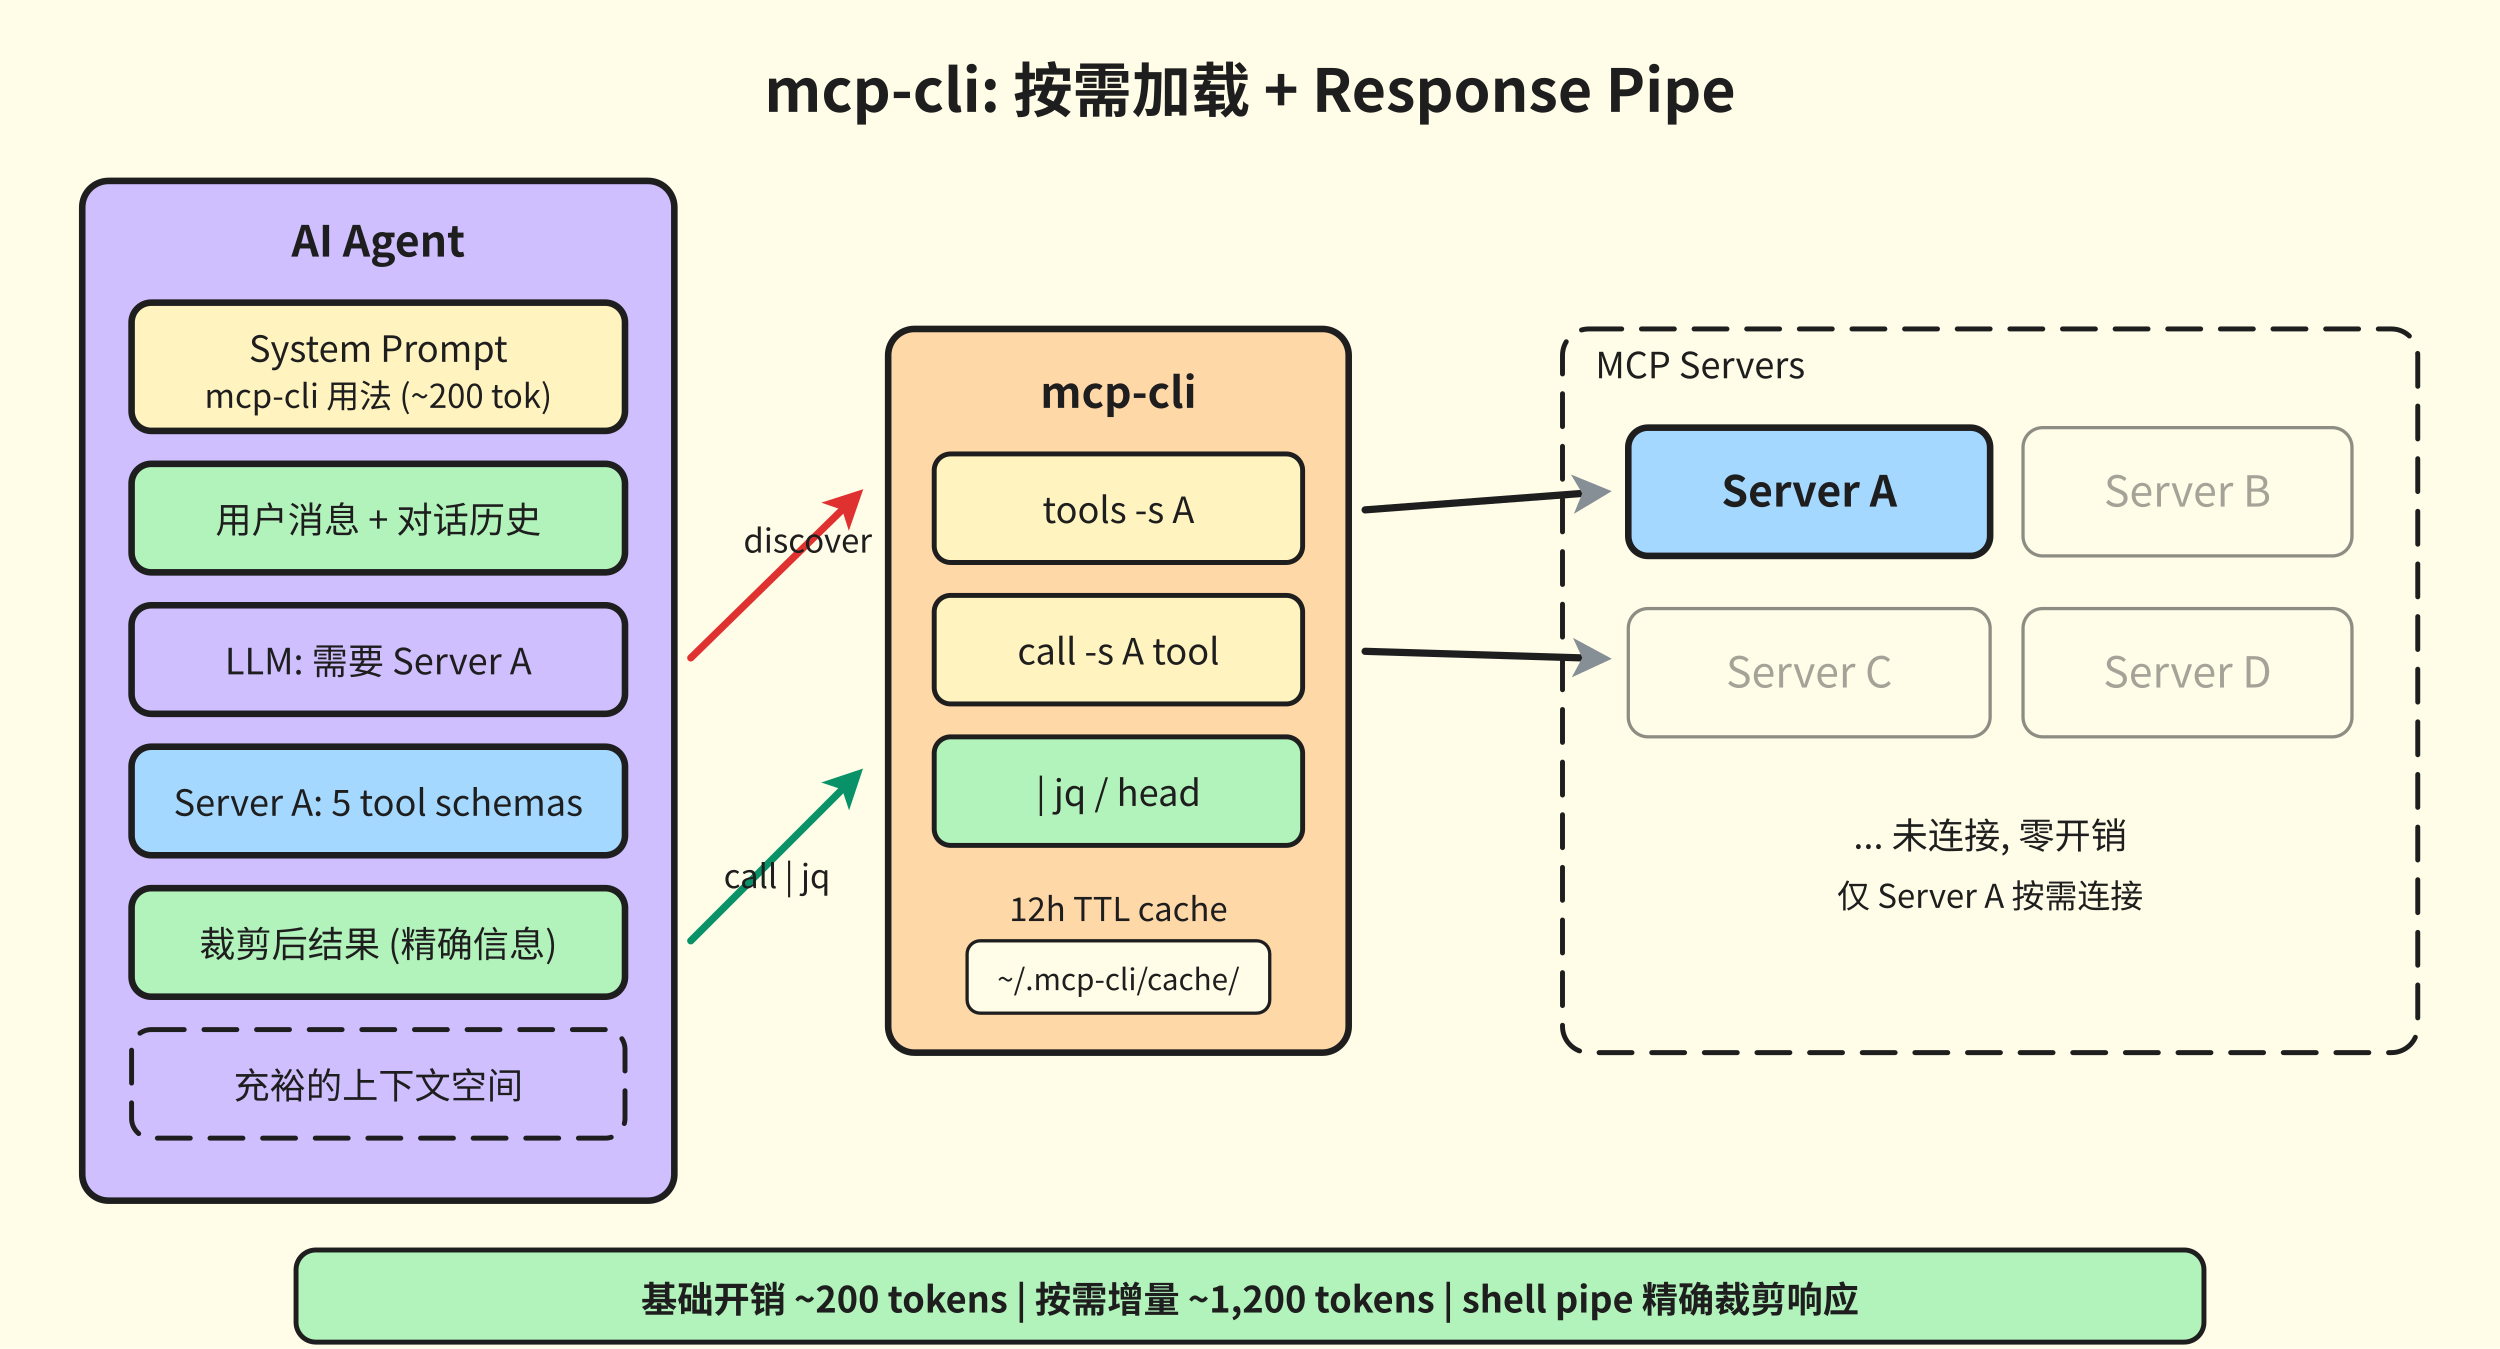
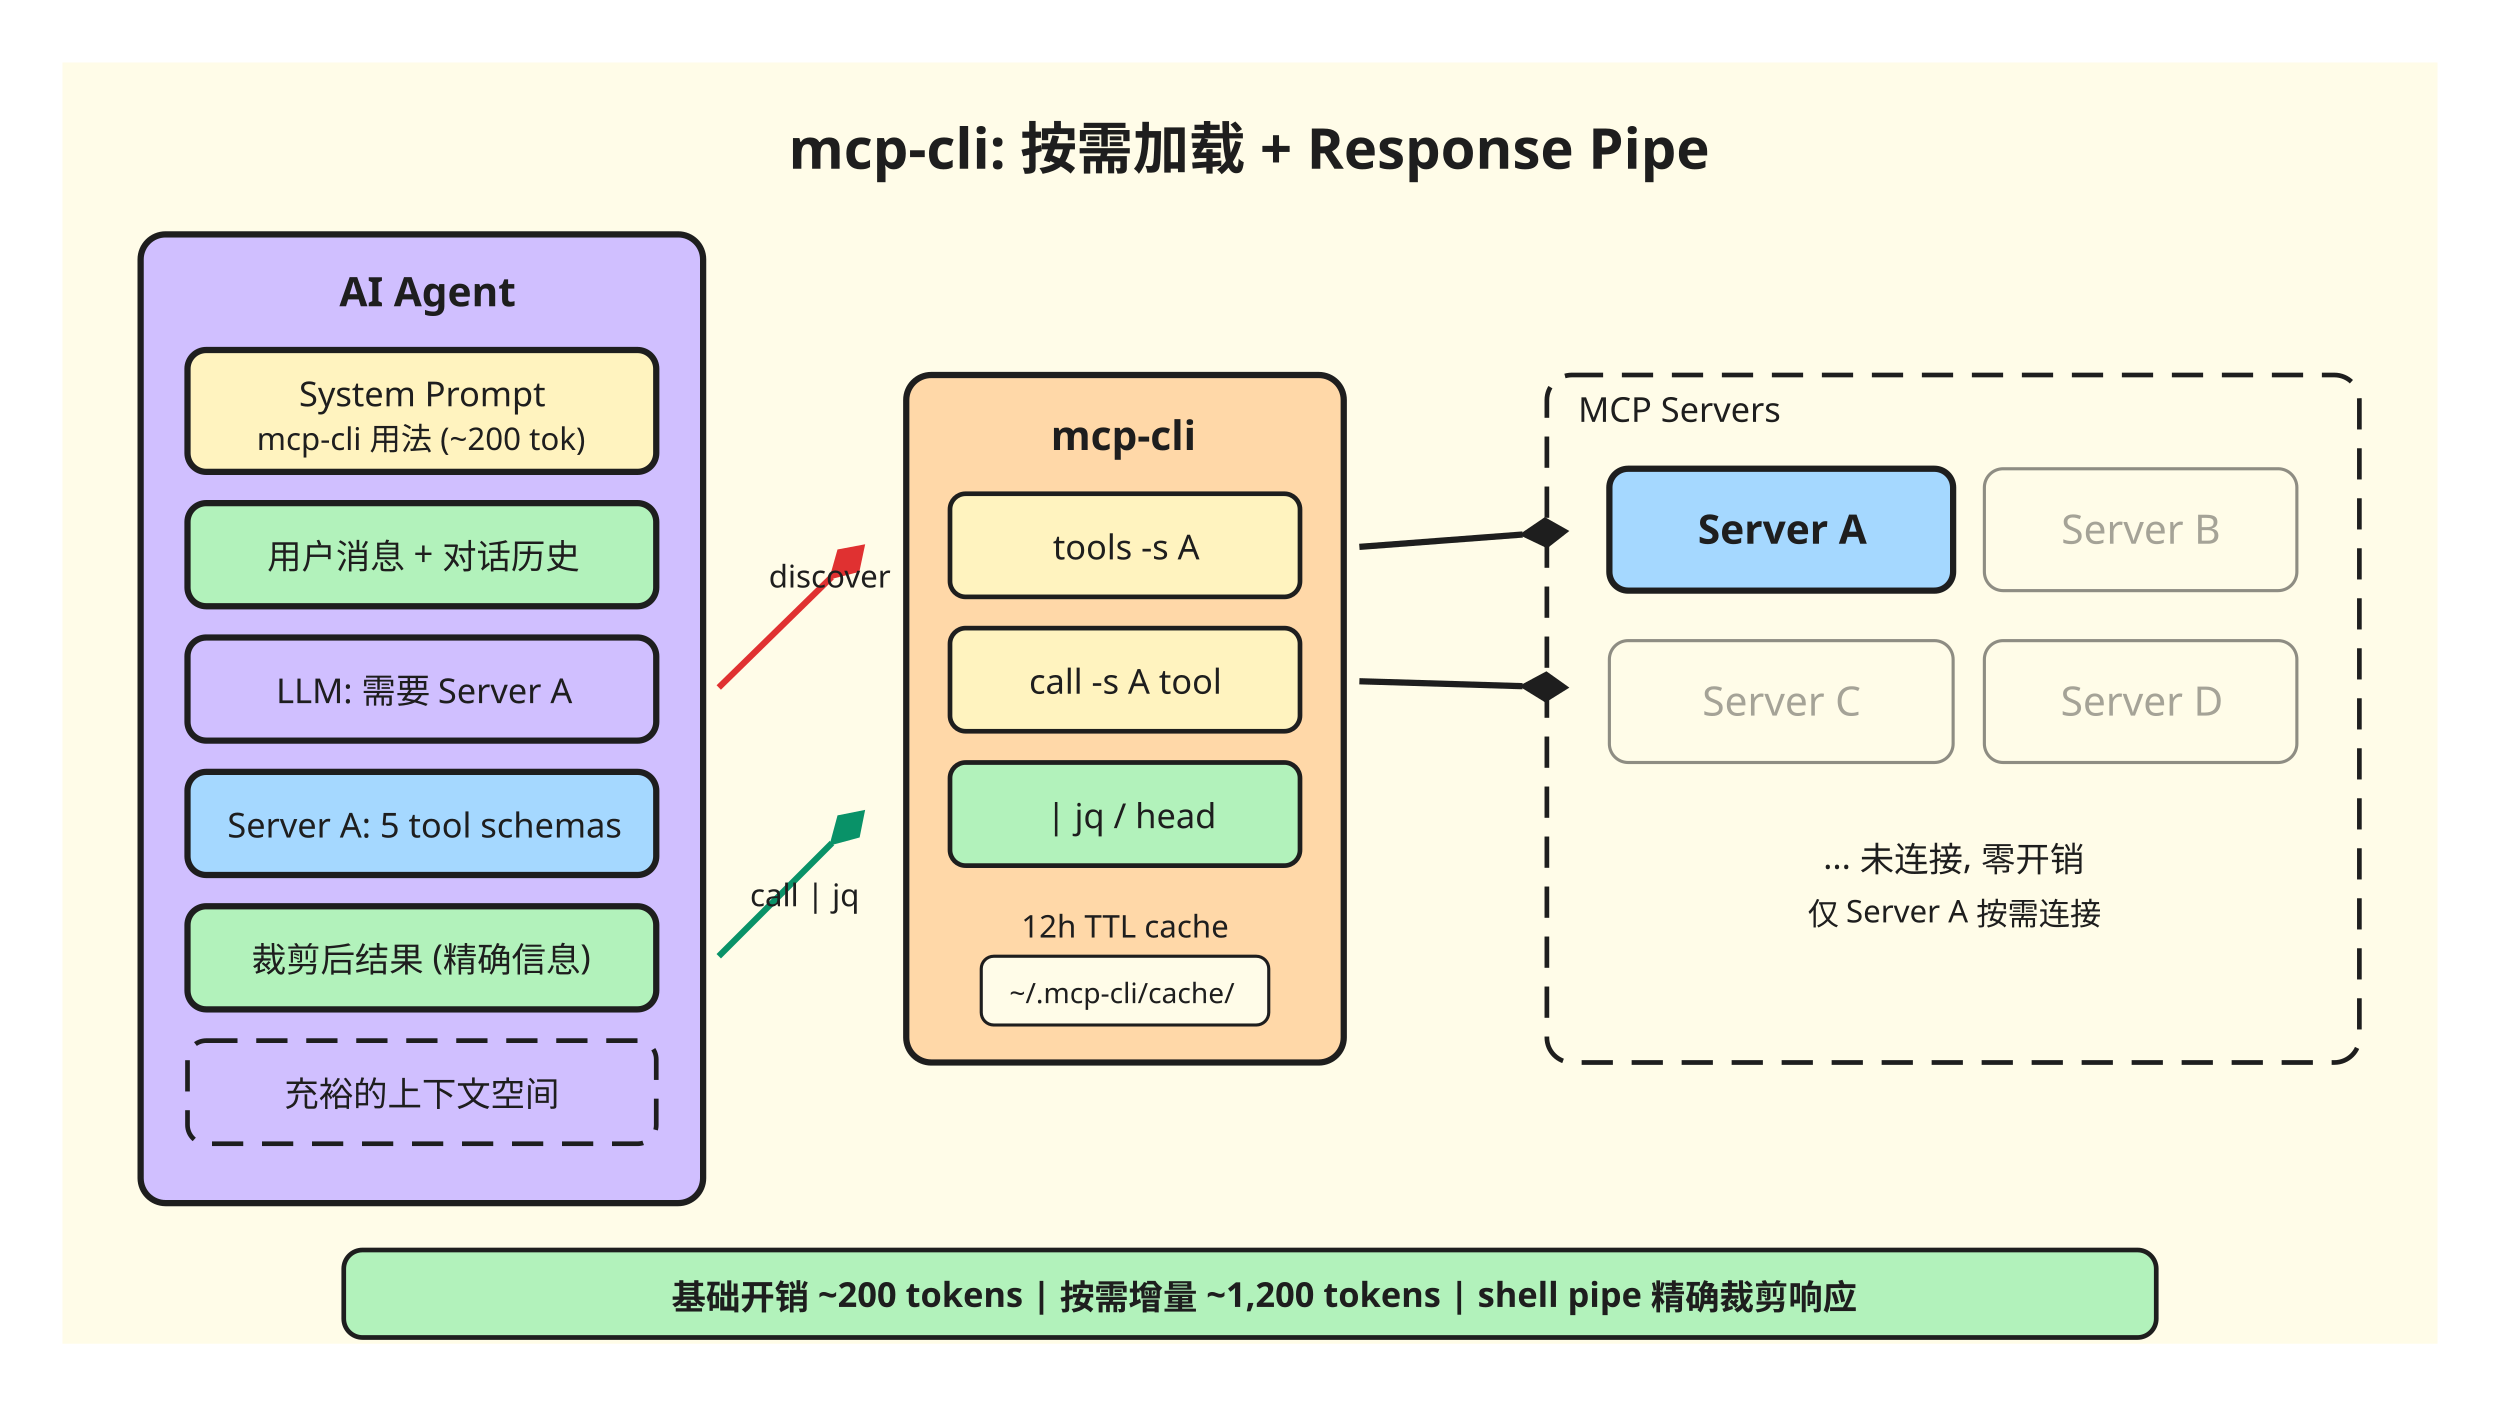
- <svg xmlns="http://www.w3.org/2000/svg" viewBox="0 0 760 410" width="760">
-   <style>
-     text { font-family: 'Patrick Hand', 'LXGW WenKai', 'PingFang SC', 'Microsoft YaHei', 'Noto Sans CJK SC', cursive; }
-   </style>
+ <svg xmlns="http://www.w3.org/2000/svg" width="800" height="450" viewBox="-20 -20 800 450">
  <defs>
-     <marker id="arr-red" markerWidth="12" markerHeight="12" refX="3" refY="6" orient="auto" markerUnits="userSpaceOnUse">
-       <path d="M0,0 L12,6 L0,12 L3,6 z" fill="#e03131" />
-     </marker>
-     <marker id="arr-teal" markerWidth="12" markerHeight="12" refX="3" refY="6" orient="auto" markerUnits="userSpaceOnUse">
-       <path d="M0,0 L12,6 L0,12 L3,6 z" fill="#099268" />
-     </marker>
-     <marker id="arr-gray" markerWidth="12" markerHeight="12" refX="3" refY="6" orient="auto" markerUnits="userSpaceOnUse">
-       <path d="M0,0 L12,6 L0,12 L3,6 z" fill="#868e96" />
+     <marker id="connector-arrow-0" markerUnits="userSpaceOnUse" markerWidth="40" markerHeight="40" refX="13.8" refY="0" orient="auto" overflow="visible">
+       <path fill="#e03131" stroke="none" d="M -1.2 0 L 7.5 -5 L 15 0 L 7.5 5 Z" />
+     </marker>
+     <marker id="connector-arrow-1" markerUnits="userSpaceOnUse" markerWidth="40" markerHeight="40" refX="13.8" refY="0" orient="auto" overflow="visible">
+       <path fill="#099268" stroke="none" d="M -1.2 0 L 7.5 -5 L 15 0 L 7.5 5 Z" />
+     </marker>
+     <marker id="connector-arrow-2" markerUnits="userSpaceOnUse" markerWidth="40" markerHeight="40" refX="13.8" refY="0" orient="auto" overflow="visible">
+       <path fill="#1e1e1e" stroke="none" d="M -1.2 0 L 7.5 -5 L 15 0 L 7.5 5 Z" />
+     </marker>
+     <marker id="connector-arrow-3" markerUnits="userSpaceOnUse" markerWidth="40" markerHeight="40" refX="13.8" refY="0" orient="auto" overflow="visible">
+       <path fill="#1e1e1e" stroke="none" d="M -1.2 0 L 7.5 -5 L 15 0 L 7.5 5 Z" />
    </marker>
  </defs>
-   <rect width="760" height="410" fill="#fffce8" />
-   <text x="380" y="34" font-size="18" font-weight="700" fill="#1e1e1e" text-anchor="middle">mcp-cli: 按需加载 + Response Pipe</text>
-   <rect x="25" y="55" width="180" height="310" rx="8" fill="#d0bfff" stroke="#1e1e1e" stroke-width="2" stroke-linejoin="round" />
-   <text x="115" y="78" font-size="13" font-weight="700" fill="#1e1e1e" text-anchor="middle">AI Agent</text>
-   <rect x="40" y="92" width="150" height="39" rx="6" fill="#fff3bf" stroke="#1e1e1e" stroke-width="2" stroke-linejoin="round" />
-   <text x="115" y="110" font-size="11" fill="#1e1e1e" text-anchor="middle">System Prompt</text>
-   <text x="115" y="124" font-size="10" fill="#1e1e1e" text-anchor="middle">mcp-cli 用法 (~200 tok)</text>
-   <rect x="40" y="141" width="150" height="33" rx="6" fill="#b2f2bb" stroke="#1e1e1e" stroke-width="2" stroke-linejoin="round" />
-   <text x="115" y="162" font-size="11" fill="#1e1e1e" text-anchor="middle">用户消息 + 对话历史</text>
-   <rect x="40" y="184" width="150" height="33" rx="6" fill="#d0bfff" stroke="#1e1e1e" stroke-width="2" stroke-linejoin="round" />
-   <text x="115" y="205" font-size="11" fill="#1e1e1e" text-anchor="middle">LLM: 需要 Server A</text>
-   <rect x="40" y="227" width="150" height="33" rx="6" fill="#a5d8ff" stroke="#1e1e1e" stroke-width="2" stroke-linejoin="round" />
-   <text x="115" y="248" font-size="11" fill="#1e1e1e" text-anchor="middle">Server A: 5 tool schemas</text>
-   <rect x="40" y="270" width="150" height="33" rx="6" fill="#b2f2bb" stroke="#1e1e1e" stroke-width="2" stroke-linejoin="round" />
-   <text x="115" y="291" font-size="11" fill="#1e1e1e" text-anchor="middle">裁剪后结果 (精确信息)</text>
-   <rect x="40" y="313" width="150" height="33" rx="6" fill="none" stroke="#1e1e1e" stroke-width="1.5" stroke-dasharray="10,6" stroke-linecap="round" stroke-linejoin="round" />
-   <text x="115" y="334" font-size="11" fill="#1e1e1e" text-anchor="middle">充裕的上下文空间</text>
-   <rect x="270" y="100" width="140" height="220" rx="8" fill="#ffd8a8" stroke="#1e1e1e" stroke-width="2" stroke-linejoin="round" />
-   <text x="340" y="124" font-size="13" font-weight="700" fill="#1e1e1e" text-anchor="middle">mcp-cli</text>
-   <rect x="284" y="138" width="112" height="33" rx="5" fill="#fff3bf" stroke="#1e1e1e" stroke-width="1.5" stroke-linejoin="round" />
-   <text x="340" y="159" font-size="11" fill="#1e1e1e" text-anchor="middle">tools -s A</text>
-   <rect x="284" y="181" width="112" height="33" rx="5" fill="#fff3bf" stroke="#1e1e1e" stroke-width="1.5" stroke-linejoin="round" />
-   <text x="340" y="202" font-size="11" fill="#1e1e1e" text-anchor="middle">call -s A tool</text>
-   <rect x="284" y="224" width="112" height="33" rx="5" fill="#b2f2bb" stroke="#1e1e1e" stroke-width="1.5" stroke-linejoin="round" />
-   <text x="340" y="245" font-size="11" fill="#1e1e1e" text-anchor="middle">| jq / head</text>
-   <text x="340" y="280" font-size="10" fill="#1e1e1e" text-anchor="middle">12h TTL cache</text>
-   <rect x="294" y="286" width="92" height="22" rx="4" fill="#fffce8" stroke="#1e1e1e" stroke-width="1" stroke-linejoin="round" />
-   <text x="340" y="301" font-size="9" fill="#1e1e1e" text-anchor="middle">~/.mcp-cli/cache/</text>
-   <rect x="475" y="100" width="260" height="220" rx="8" fill="none" stroke="#1e1e1e" stroke-width="1.5" stroke-dasharray="10,6" stroke-linecap="round" stroke-linejoin="round" />
-   <text x="485" y="115" font-size="11" fill="#1e1e1e">MCP Servers</text>
-   <rect x="495" y="130" width="110" height="39" rx="6" fill="#a5d8ff" stroke="#1e1e1e" stroke-width="2" stroke-linejoin="round" />
-   <text x="550" y="154" font-size="13" font-weight="700" fill="#1e1e1e" text-anchor="middle">Server A</text>
-   <rect x="615" y="130" width="100" height="39" rx="6" fill="#fffce8" stroke="#1e1e1e" stroke-width="1" stroke-linejoin="round" opacity="0.5" />
-   <text x="665" y="154" font-size="13" fill="#1e1e1e" text-anchor="middle" opacity="0.4">Server B</text>
-   <rect x="495" y="185" width="110" height="39" rx="6" fill="#fffce8" stroke="#1e1e1e" stroke-width="1" stroke-linejoin="round" opacity="0.5" />
-   <text x="550" y="209" font-size="13" fill="#1e1e1e" text-anchor="middle" opacity="0.4">Server C</text>
-   <rect x="615" y="185" width="100" height="39" rx="6" fill="#fffce8" stroke="#1e1e1e" stroke-width="1" stroke-linejoin="round" opacity="0.5" />
-   <text x="665" y="209" font-size="13" fill="#1e1e1e" text-anchor="middle" opacity="0.4">Server D</text>
-   <text x="605" y="258" font-size="11" fill="#1e1e1e" text-anchor="middle">... 未连接, 零开销</text>
-   <text x="605" y="276" font-size="10" fill="#1e1e1e" text-anchor="middle">仅 Server A 按需连接</text>
-   <path d="M210,200 L 256,155" fill="none" stroke="#e03131" stroke-width="2.2" stroke-linecap="round" stroke-linejoin="round" marker-end="url(#arr-red)" />
-   <text x="226" y="168" font-size="10" fill="#1e1e1e">discover</text>
-   <path d="M210,286 L 256,240" fill="none" stroke="#099268" stroke-width="2.2" stroke-linecap="round" stroke-linejoin="round" marker-end="url(#arr-teal)" />
-   <text x="220" y="270" font-size="10" fill="#1e1e1e">call | jq</text>
-   <path d="M415,155 L 481,150" fill="none" stroke="#1e1e1e" stroke-width="2.2" stroke-linecap="round" stroke-linejoin="round" marker-end="url(#arr-gray)" />
-   <path d="M415,198 L 481,200" fill="none" stroke="#1e1e1e" stroke-width="2.2" stroke-linecap="round" stroke-linejoin="round" marker-end="url(#arr-gray)" />
-   <rect x="90" y="380" width="580" height="28" rx="6" fill="#b2f2bb" stroke="#1e1e1e" stroke-width="1.5" stroke-linejoin="round" />
-   <text x="380" y="399" font-size="11" font-weight="700" fill="#1e1e1e" text-anchor="middle">基础开销 ~200 tokens | 按需增量 ~1,200 tokens | shell pipe 精确裁剪响应</text>
+   <g id="o1:1" transform="translate(0, 0)">
+     <rect x="0" y="0" width="760" height="410" fill="#fffce8" stroke="none" stroke-width="0" rx="0" ry="0" />
+   </g>
+   <g id="a1:1" transform="translate(204, 12.823)">
+     <text font-size="18" font-family="Noto Sans SC" font-weight="bold" fill="#1e1e1e" text-anchor="middle" dominant-baseline="alphabetic" x="176">
+       <tspan x="176" y="21.177">
+         <tspan x="28.345" text-anchor="start">mcp-cli: 按需加载 + Response Pipe</tspan>
+       </tspan>
+     </text>
+   </g>
+   <g id="o1:2" transform="translate(25, 55)">
+     <rect x="0" y="0" width="180" height="310" fill="#d0bfff" stroke="#1e1e1e" stroke-width="2" rx="8" ry="8" />
+   </g>
+   <g id="a1:2" transform="translate(81.5, 62.7055)">
+     <text font-size="13" font-family="Noto Sans SC" font-weight="bold" fill="#1e1e1e" text-anchor="middle" dominant-baseline="alphabetic" x="33.5">
+       <tspan x="33.5" y="15.295">
+         <tspan x="7.11" text-anchor="start">AI Agent</tspan>
+       </tspan>
+     </text>
+   </g>
+   <g id="o1:3" transform="translate(40, 92)">
+     <rect x="0" y="0" width="150" height="39" fill="#fff3bf" stroke="#1e1e1e" stroke-width="2" rx="6" ry="6" />
+   </g>
+   <g id="a1:3" transform="translate(77, 97.0585)">
+     <text font-size="11" font-family="Noto Sans SC" font-weight="normal" fill="#1e1e1e" text-anchor="middle" dominant-baseline="alphabetic" x="38">
+       <tspan x="38" y="12.942">
+         <tspan x="-1.32" text-anchor="start">System Prompt</tspan>
+       </tspan>
+     </text>
+   </g>
+   <g id="a1:4" transform="translate(62.5, 112.235)">
+     <text font-size="10" font-family="Noto Sans SC" font-weight="normal" fill="#1e1e1e" text-anchor="middle" dominant-baseline="alphabetic" x="52.5">
+       <tspan x="52.5" y="11.765">
+         <tspan x="-0.335" text-anchor="start">mcp-cli 用法 (~200 tok)</tspan>
+       </tspan>
+     </text>
+   </g>
+   <g id="o1:4" transform="translate(40, 141)">
+     <rect x="0" y="0" width="150" height="33" fill="#b2f2bb" stroke="#1e1e1e" stroke-width="2" rx="6" ry="6" />
+   </g>
+   <g id="a1:5" transform="translate(64, 149.0585)">
+     <text font-size="11" font-family="Noto Sans SC" font-weight="normal" fill="#1e1e1e" text-anchor="middle" dominant-baseline="alphabetic" x="51">
+       <tspan x="51" y="12.942">
+         <tspan x="1.485" text-anchor="start">用户消息 + 对话历史</tspan>
+       </tspan>
+     </text>
+   </g>
+   <g id="o1:5" transform="translate(40, 184)">
+     <rect x="0" y="0" width="150" height="33" fill="#d0bfff" stroke="#1e1e1e" stroke-width="2" rx="6" ry="6" />
+   </g>
+   <g id="a1:6" transform="translate(66, 192.0585)">
+     <text font-size="11" font-family="Noto Sans SC" font-weight="normal" fill="#1e1e1e" text-anchor="middle" dominant-baseline="alphabetic" x="49">
+       <tspan x="49" y="12.942">
+         <tspan x="2.35" text-anchor="start">LLM: 需要 Server A</tspan>
+       </tspan>
+     </text>
+   </g>
+   <g id="o1:6" transform="translate(40, 227)">
+     <rect x="0" y="0" width="150" height="33" fill="#a5d8ff" stroke="#1e1e1e" stroke-width="2" rx="6" ry="6" />
+   </g>
+   <g id="a1:7" transform="translate(52, 235.0585)">
+     <text font-size="11" font-family="Noto Sans SC" font-weight="normal" fill="#1e1e1e" text-anchor="middle" dominant-baseline="alphabetic" x="63">
+       <tspan x="63" y="12.942">
+         <tspan x="0.755" text-anchor="start">Server A: 5 tool schemas</tspan>
+       </tspan>
+     </text>
+   </g>
+   <g id="o1:7" transform="translate(40, 270)">
+     <rect x="0" y="0" width="150" height="33" fill="#b2f2bb" stroke="#1e1e1e" stroke-width="2" rx="6" ry="6" />
+   </g>
+   <g id="a1:8" transform="translate(59.5, 278.0585)">
+     <text font-size="11" font-family="Noto Sans SC" font-weight="normal" fill="#1e1e1e" text-anchor="middle" dominant-baseline="alphabetic" x="55.5">
+       <tspan x="55.5" y="12.942">
+         <tspan x="1.05" text-anchor="start">裁剪后结果 (精确信息)</tspan>
+       </tspan>
+     </text>
+   </g>
+   <g id="o1:8" transform="translate(40, 313)">
+     <rect x="0" y="0" width="150" height="33" fill="none" stroke="#1e1e1e" stroke-width="1.5" stroke-dasharray="10 6" rx="6" ry="6" />
+   </g>
+   <g id="a1:9" transform="translate(71, 321.0585)">
+     <text font-size="11" font-family="Noto Sans SC" font-weight="normal" fill="#1e1e1e" text-anchor="middle" dominant-baseline="alphabetic" x="44">
+       <tspan x="44" y="12.942">
+         <tspan x="0" text-anchor="start">充裕的上下文空间</tspan>
+       </tspan>
+     </text>
+   </g>
+   <g id="o1:9" transform="translate(270, 100)">
+     <rect x="0" y="0" width="140" height="220" fill="#ffd8a8" stroke="#1e1e1e" stroke-width="2" rx="8" ry="8" />
+   </g>
+   <g id="a1:10" transform="translate(312.5, 108.7055)">
+     <text font-size="13" font-family="Noto Sans SC" font-weight="bold" fill="#1e1e1e" text-anchor="middle" dominant-baseline="alphabetic" x="27.5">
+       <tspan x="27.5" y="15.295">
+         <tspan x="3.75" text-anchor="start">mcp-cli</tspan>
+       </tspan>
+     </text>
+   </g>
+   <g id="o1:10" transform="translate(284, 138)">
+     <rect x="0" y="0" width="112" height="33" fill="#fff3bf" stroke="#1e1e1e" stroke-width="1.5" rx="5" ry="5" />
+   </g>
+   <g id="a1:11" transform="translate(316, 146.0585)">
+     <text font-size="11" font-family="Noto Sans SC" font-weight="normal" fill="#1e1e1e" text-anchor="middle" dominant-baseline="alphabetic" x="24">
+       <tspan x="24" y="12.942">
+         <tspan x="0.915" text-anchor="start">tools -s A</tspan>
+       </tspan>
+     </text>
+   </g>
+   <g id="o1:11" transform="translate(284, 181)">
+     <rect x="0" y="0" width="112" height="33" fill="#fff3bf" stroke="#1e1e1e" stroke-width="1.5" rx="5" ry="5" />
+   </g>
+   <g id="a1:12" transform="translate(309, 189.0585)">
+     <text font-size="11" font-family="Noto Sans SC" font-weight="normal" fill="#1e1e1e" text-anchor="middle" dominant-baseline="alphabetic" x="31">
+       <tspan x="31" y="12.942">
+         <tspan x="0.295" text-anchor="start">call -s A tool</tspan>
+       </tspan>
+     </text>
+   </g>
+   <g id="o1:12" transform="translate(284, 224)">
+     <rect x="0" y="0" width="112" height="33" fill="#b2f2bb" stroke="#1e1e1e" stroke-width="1.5" rx="5" ry="5" />
+   </g>
+   <g id="a1:13" transform="translate(314.5, 232.0585)">
+     <text font-size="11" font-family="Noto Sans SC" font-weight="normal" fill="#1e1e1e" text-anchor="middle" dominant-baseline="alphabetic" x="25.5">
+       <tspan x="25.5" y="12.942">
+         <tspan x="0.44" text-anchor="start">| jq / head</tspan>
+       </tspan>
+     </text>
+   </g>
+   <g id="a1:14" transform="translate(306, 268.235)">
+     <text font-size="10" font-family="Noto Sans SC" font-weight="normal" fill="#1e1e1e" text-anchor="middle" dominant-baseline="alphabetic" x="34">
+       <tspan x="34" y="11.765">
+         <tspan x="0.805" text-anchor="start">12h TTL cache</tspan>
+       </tspan>
+     </text>
+   </g>
+   <g id="o1:13" transform="translate(294, 286)">
+     <rect x="0" y="0" width="92" height="22" fill="#fffce8" stroke="#1e1e1e" stroke-width="1" rx="4" ry="4" />
+   </g>
+   <g id="a1:15" transform="translate(305.5, 290.4115)">
+     <text font-size="9" font-family="Noto Sans SC" font-weight="normal" fill="#1e1e1e" text-anchor="middle" dominant-baseline="alphabetic" x="34.5">
+       <tspan x="34.5" y="10.589">
+         <tspan x="-2.5" text-anchor="start">~/.mcp-cli/cache/</tspan>
+       </tspan>
+     </text>
+   </g>
+   <g id="o1:14" transform="translate(475, 100)">
+     <rect x="0" y="0" width="260" height="220" fill="none" stroke="#1e1e1e" stroke-width="1.5" stroke-dasharray="10 6" rx="8" ry="8" />
+   </g>
+   <g id="a1:16" transform="translate(485, 102.0585)">
+     <text font-size="11" font-family="Noto Sans SC" font-weight="normal" fill="#1e1e1e" text-anchor="start" dominant-baseline="alphabetic" x="0">
+       <tspan x="0" y="12.942">
+         <tspan x="0" text-anchor="start">MCP Servers</tspan>
+       </tspan>
+     </text>
+   </g>
+   <g id="o1:15" transform="translate(495, 130)">
+     <rect x="0" y="0" width="110" height="39" fill="#a5d8ff" stroke="#1e1e1e" stroke-width="2" rx="6" ry="6" />
+   </g>
+   <g id="a1:17" transform="translate(516.5, 138.7055)">
+     <text font-size="13" font-family="Noto Sans SC" font-weight="bold" fill="#1e1e1e" text-anchor="middle" dominant-baseline="alphabetic" x="33.5">
+       <tspan x="33.5" y="15.295">
+         <tspan x="6.8" text-anchor="start">Server A</tspan>
+       </tspan>
+     </text>
+   </g>
+   <g id="o1:16" transform="translate(615, 130)" fill-opacity="0.5" stroke-opacity="0.5">
+     <rect x="0" y="0" width="100" height="39" fill="#fffce8" stroke="#1e1e1e" stroke-width="1" rx="6" ry="6" />
+   </g>
+   <g id="a1:18" transform="translate(639, 138.7055)">
+     <text font-size="13" font-family="Noto Sans SC" font-weight="normal" fill="#1e1e1e" text-anchor="middle" dominant-baseline="alphabetic" x="26" opacity="0.4">
+       <tspan x="26" y="15.295">
+         <tspan x="0.605" text-anchor="start">Server B</tspan>
+       </tspan>
+     </text>
+   </g>
+   <g id="o1:17" transform="translate(495, 185)" fill-opacity="0.5" stroke-opacity="0.5">
+     <rect x="0" y="0" width="110" height="39" fill="#fffce8" stroke="#1e1e1e" stroke-width="1" rx="6" ry="6" />
+   </g>
+   <g id="a1:19" transform="translate(523.5, 193.7055)">
+     <text font-size="13" font-family="Noto Sans SC" font-weight="normal" fill="#1e1e1e" text-anchor="middle" dominant-baseline="alphabetic" x="26.5" opacity="0.4">
+       <tspan x="26.5" y="15.295">
+         <tspan x="1.23" text-anchor="start">Server C</tspan>
+       </tspan>
+     </text>
+   </g>
+   <g id="o1:18" transform="translate(615, 185)" fill-opacity="0.5" stroke-opacity="0.5">
+     <rect x="0" y="0" width="100" height="39" fill="#fffce8" stroke="#1e1e1e" stroke-width="1" rx="6" ry="6" />
+   </g>
+   <g id="a1:20" transform="translate(638.5, 193.7055)">
+     <text font-size="13" font-family="Noto Sans SC" font-weight="normal" fill="#1e1e1e" text-anchor="middle" dominant-baseline="alphabetic" x="26.5" opacity="0.4">
+       <tspan x="26.5" y="15.295">
+         <tspan x="0.905" text-anchor="start">Server D</tspan>
+       </tspan>
+     </text>
+   </g>
+   <g id="a1:21" transform="translate(562, 245.0585)">
+     <text font-size="11" font-family="Noto Sans SC" font-weight="normal" fill="#1e1e1e" text-anchor="middle" dominant-baseline="alphabetic" x="43">
+       <tspan x="43" y="12.942">
+         <tspan x="1.42" text-anchor="start">... 未连接, 零开销</tspan>
+       </tspan>
+     </text>
+   </g>
+   <g id="a1:22" transform="translate(556.5, 264.235)">
+     <text font-size="10" font-family="Noto Sans SC" font-weight="normal" fill="#1e1e1e" text-anchor="middle" dominant-baseline="alphabetic" x="48.5">
+       <tspan x="48.5" y="11.765">
+         <tspan x="1.97" text-anchor="start">仅 Server A 按需连接</tspan>
+       </tspan>
+     </text>
+   </g>
+   <g id="c1:1" transform="translate(210, 155)">
+     <path fill="none" stroke="#e03131" stroke-width="2" stroke-linecap="butt" stroke-linejoin="round" marker-end="url(#connector-arrow-0)" stroke-dasharray="0 0 50.551 13.8" d="M 0 45 L 46 0" />
+   </g>
+   <g id="a1:23" transform="translate(226, 156.235)">
+     <text font-size="10" font-family="Noto Sans SC" font-weight="normal" fill="#1e1e1e" text-anchor="start" dominant-baseline="alphabetic" x="0">
+       <tspan x="0" y="11.765">
+         <tspan x="0" text-anchor="start">discover</tspan>
+       </tspan>
+     </text>
+   </g>
+   <g id="c1:2" transform="translate(210, 240)">
+     <path fill="none" stroke="#099268" stroke-width="2" stroke-linecap="butt" stroke-linejoin="round" marker-end="url(#connector-arrow-1)" stroke-dasharray="0 0 51.254 13.8" d="M 0 46 L 46 0" />
+   </g>
+   <g id="a1:24" transform="translate(220, 258.235)">
+     <text font-size="10" font-family="Noto Sans SC" font-weight="normal" fill="#1e1e1e" text-anchor="start" dominant-baseline="alphabetic" x="0">
+       <tspan x="0" y="11.765">
+         <tspan x="0" text-anchor="start">call | jq</tspan>
+       </tspan>
+     </text>
+   </g>
+   <g id="c1:3" transform="translate(415, 150)">
+     <path fill="none" stroke="#1e1e1e" stroke-width="2" stroke-linecap="butt" stroke-linejoin="round" marker-end="url(#connector-arrow-2)" stroke-dasharray="0 0 52.389 13.8" d="M 0 5 L 66 0" />
+   </g>
+   <g id="c1:4" transform="translate(415, 198)">
+     <path fill="none" stroke="#1e1e1e" stroke-width="2" stroke-linecap="butt" stroke-linejoin="round" marker-end="url(#connector-arrow-3)" stroke-dasharray="0 0 52.23 13.8" d="M 0 0 L 66 2" />
+   </g>
+   <g id="o1:19" transform="translate(90, 380)">
+     <rect x="0" y="0" width="580" height="28" fill="#b2f2bb" stroke="#1e1e1e" stroke-width="1.5" rx="6" ry="6" />
+   </g>
+   <g id="a1:25" transform="translate(156, 386.0585)">
+     <text font-size="11" font-family="Noto Sans SC" font-weight="bold" fill="#1e1e1e" text-anchor="middle" dominant-baseline="alphabetic" x="224">
+       <tspan x="224" y="12.942">
+         <tspan x="38.89" text-anchor="start">基础开销 ~200 tokens | 按需增量 ~1,200 tokens | shell pipe 精确裁剪响应</tspan>
+       </tspan>
+     </text>
+   </g>
</svg>
